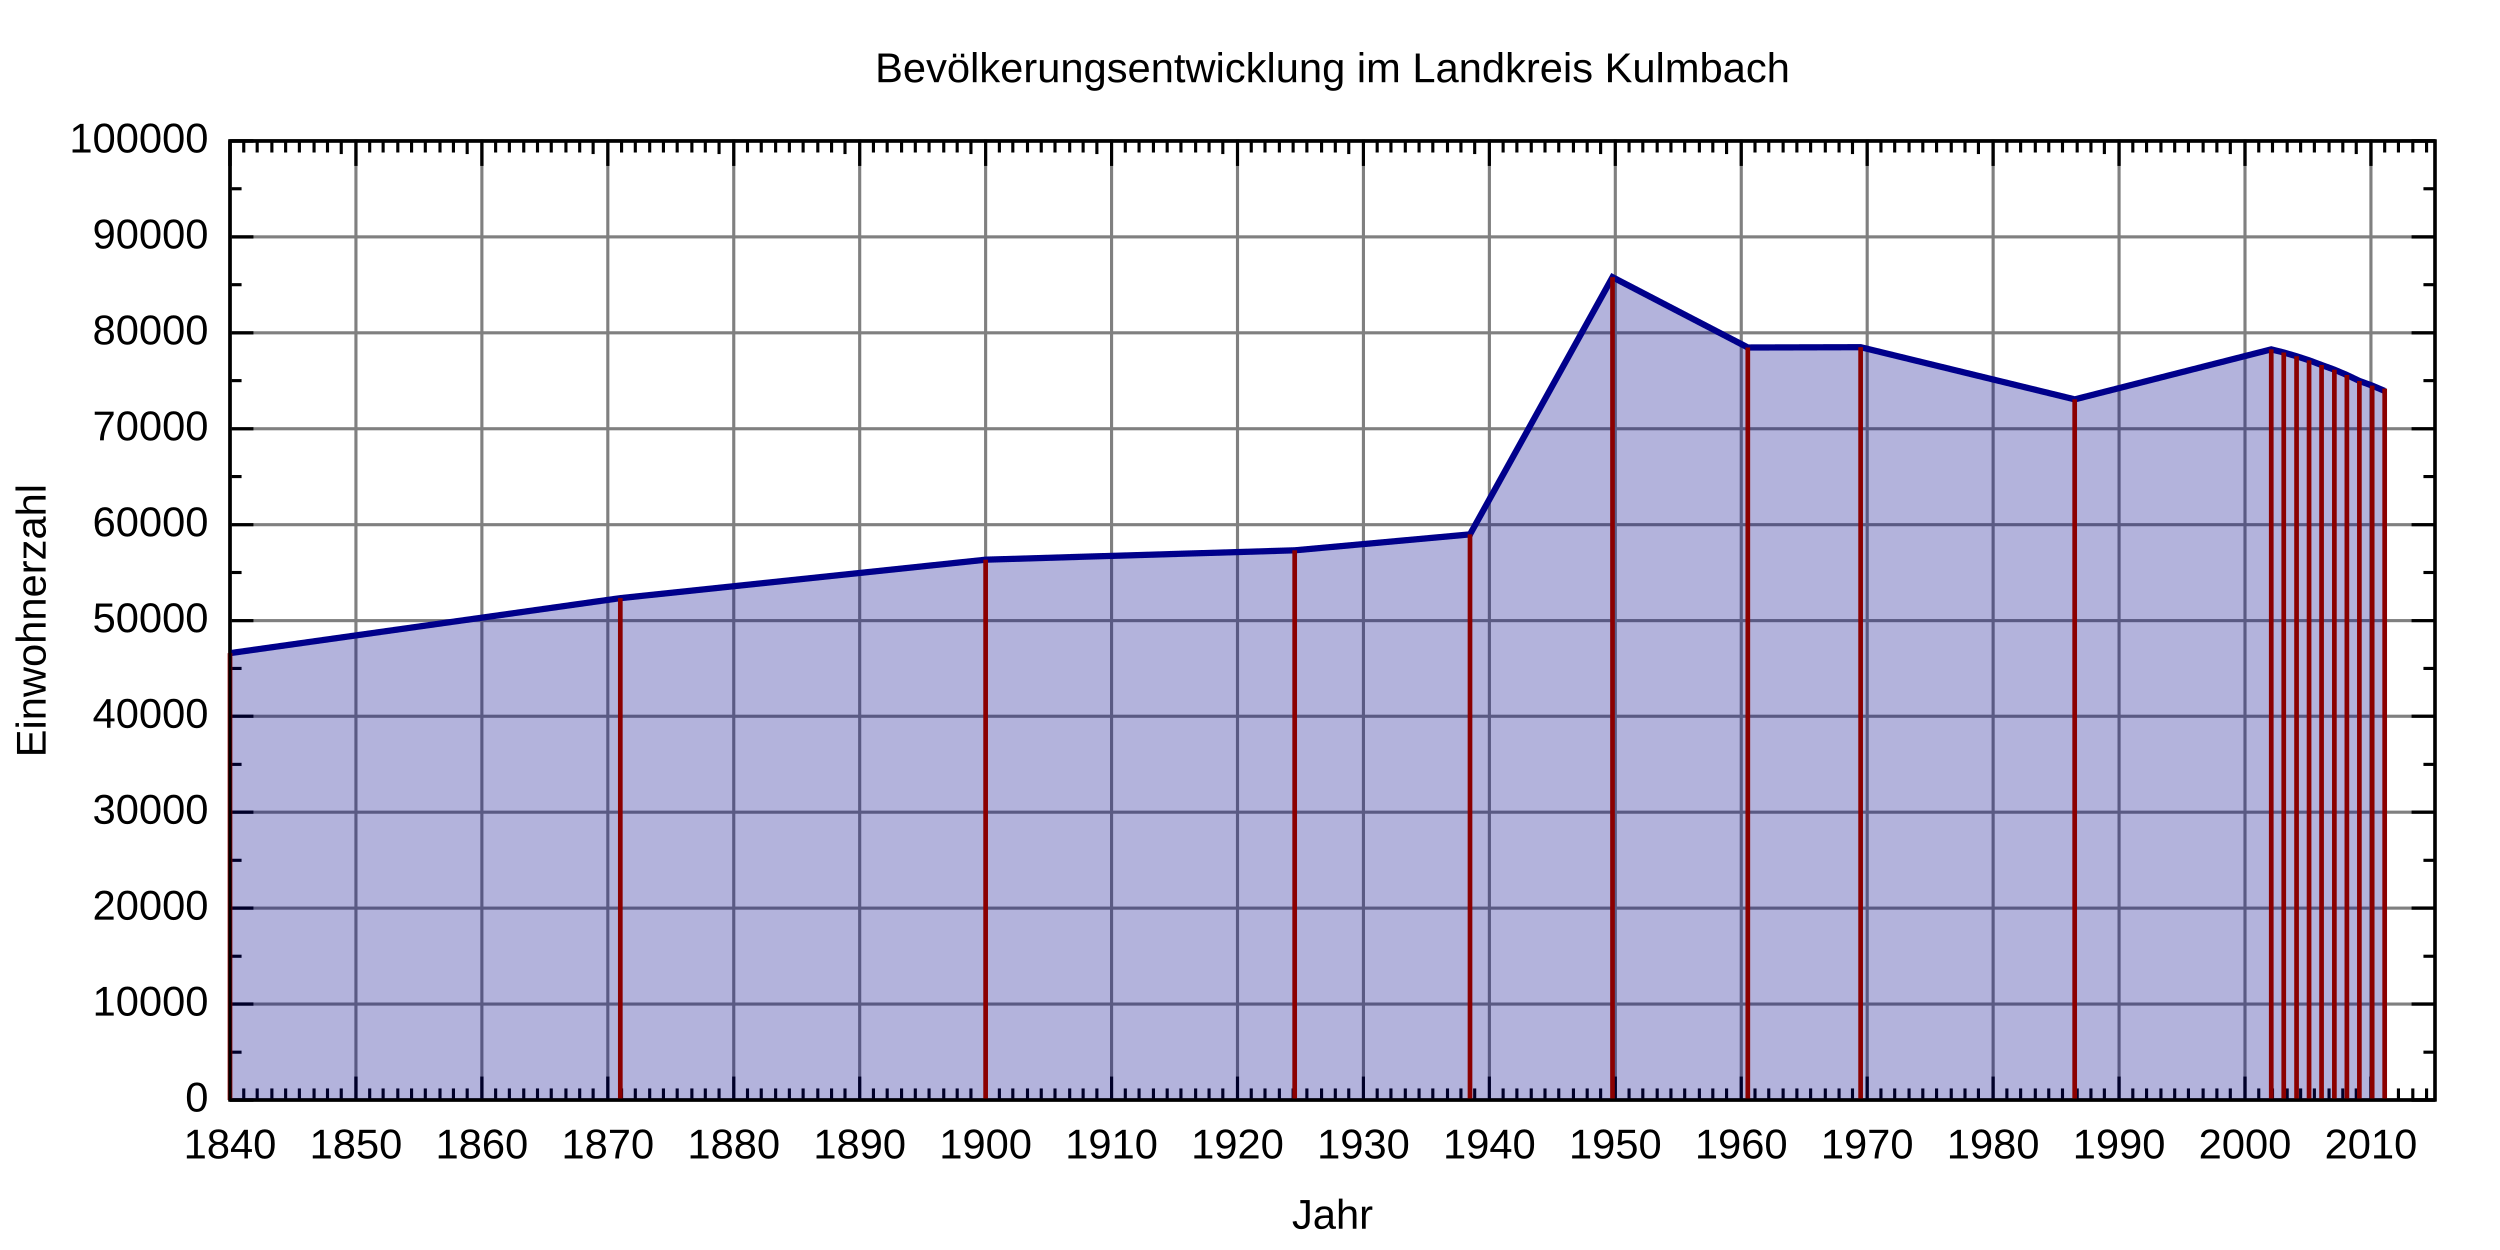
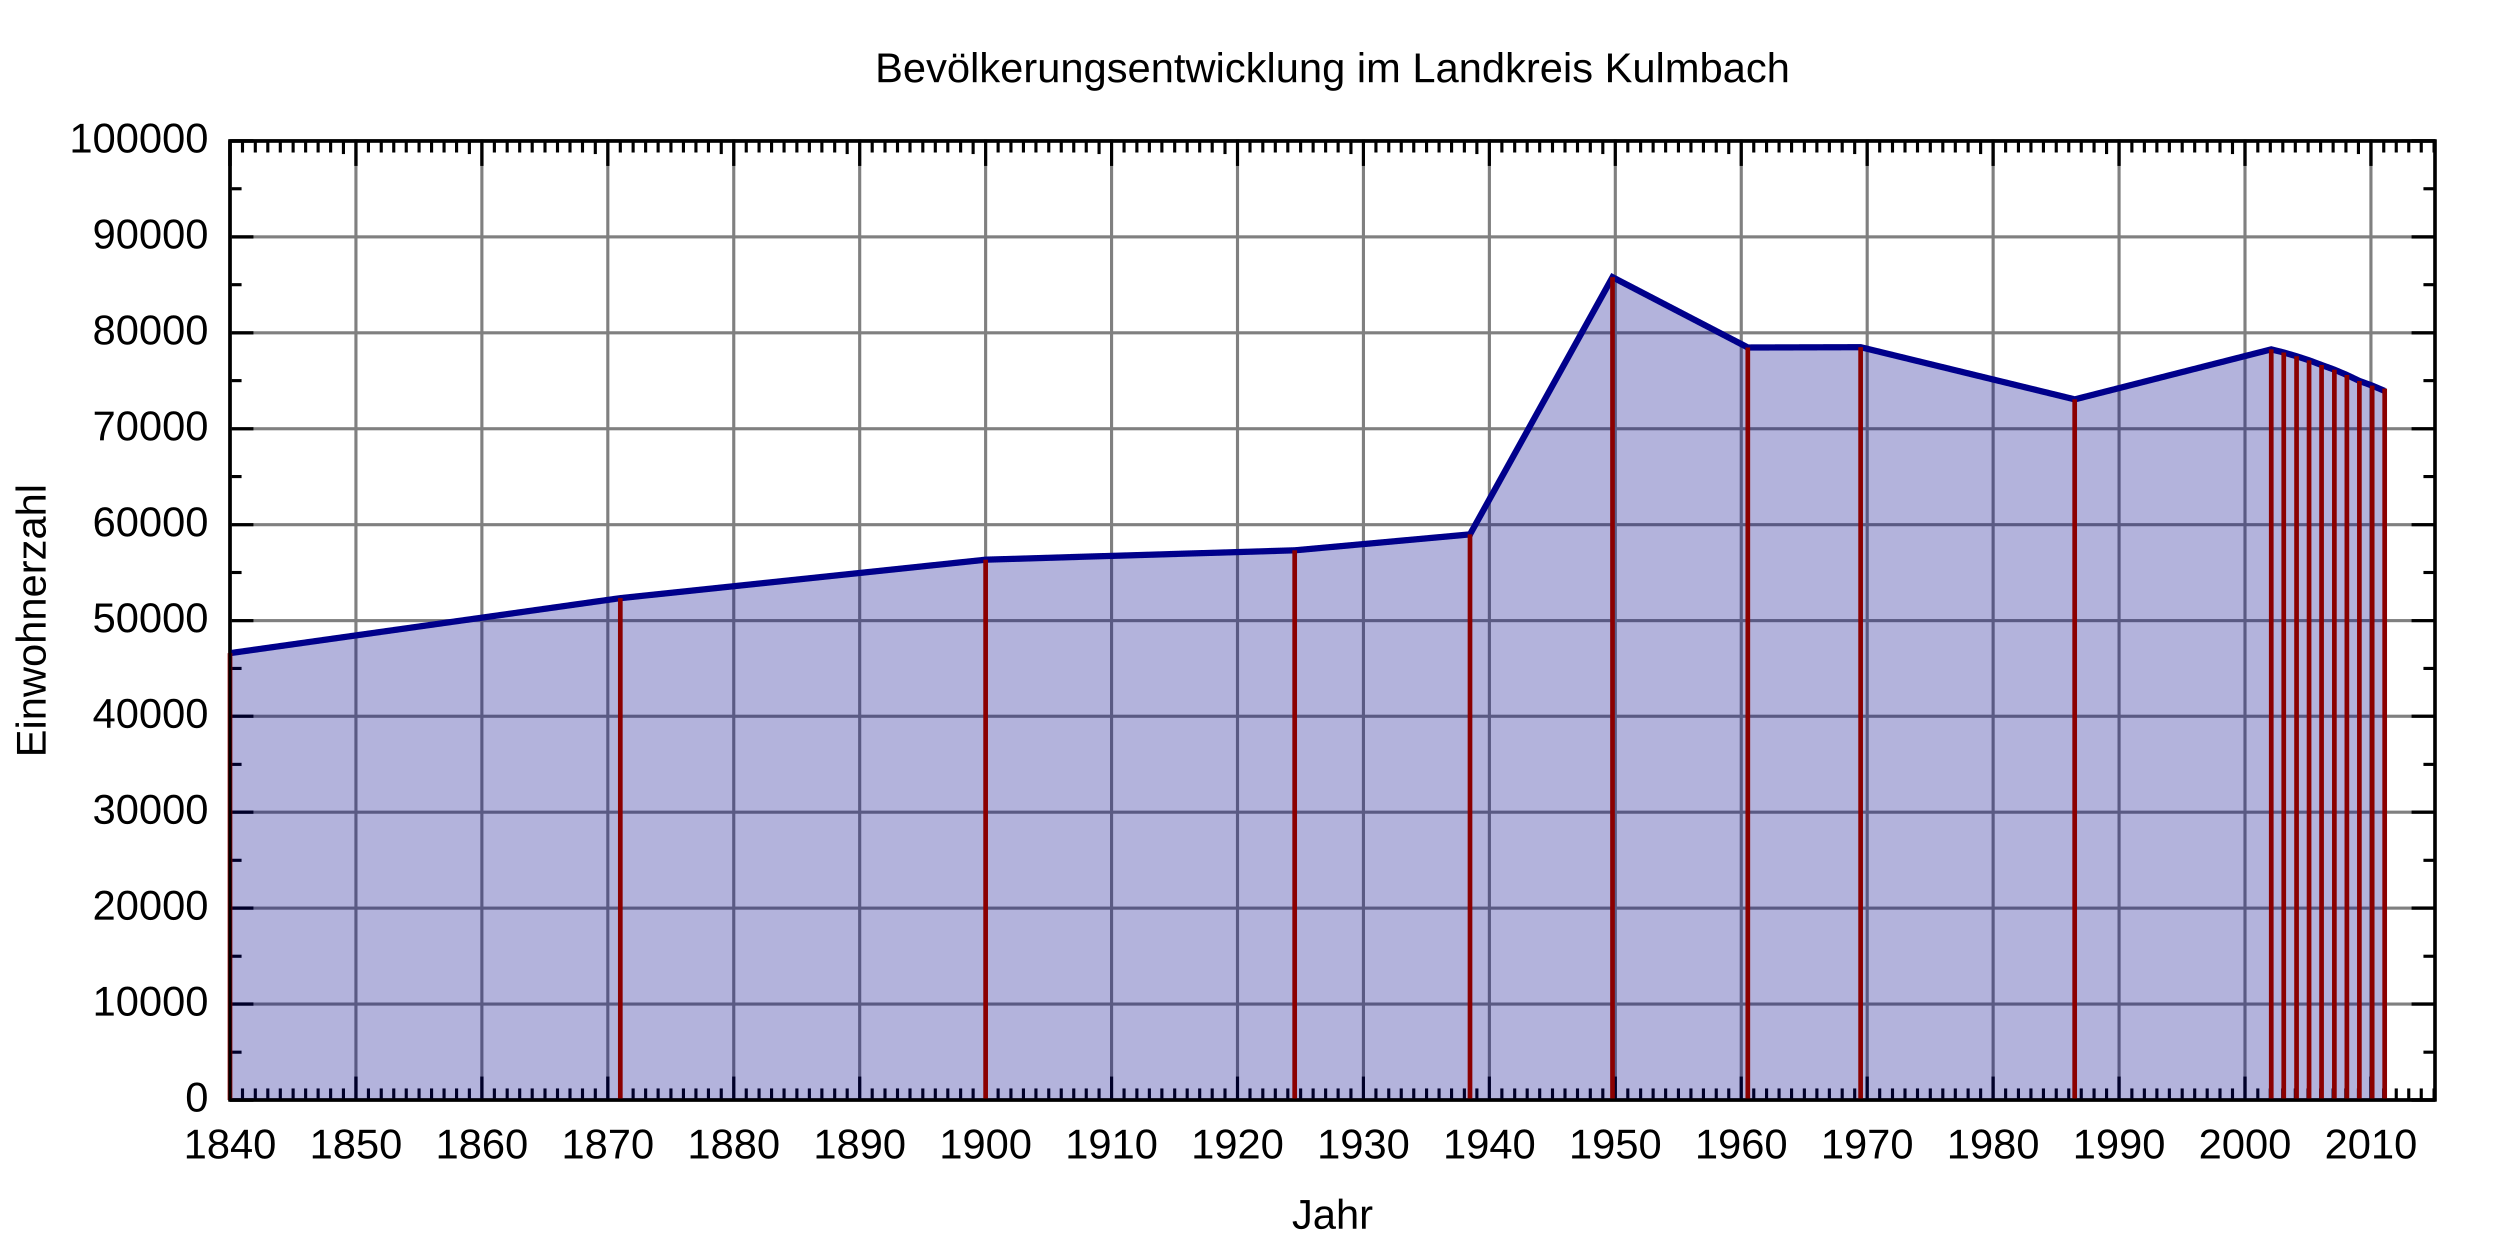
<svg xmlns="http://www.w3.org/2000/svg" xmlns:xlink="http://www.w3.org/1999/xlink" width="800" height="400" viewBox="0 0 800 400">
  <g id="gnuplot_canvas">
    <rect x="0" y="0" width="800" height="400" fill="none" />
    <defs>
      <circle id="gpDot" r="0.5" stroke-width="0.5" />
      <path id="gpPt0" stroke-width="0.267" stroke="currentColor" d="M-1,0 h2 M0,-1 v2" />
      <path id="gpPt1" stroke-width="0.267" stroke="currentColor" d="M-1,-1 L1,1 M1,-1 L-1,1" />
      <path id="gpPt2" stroke-width="0.267" stroke="currentColor" d="M-1,0 L1,0 M0,-1 L0,1 M-1,-1 L1,1 M-1,1 L1,-1" />
      <rect id="gpPt3" stroke-width="0.267" stroke="currentColor" x="-1" y="-1" width="2" height="2" />
      <rect id="gpPt4" stroke-width="0.267" stroke="currentColor" fill="currentColor" x="-1" y="-1" width="2" height="2" />
      <circle id="gpPt5" stroke-width="0.267" stroke="currentColor" cx="0" cy="0" r="1" />
      <use xlink:href="#gpPt5" id="gpPt6" fill="currentColor" stroke="none" />
      <path id="gpPt7" stroke-width="0.267" stroke="currentColor" d="M0,-1.33 L-1.33,0.67 L1.33,0.67 z" />
      <use xlink:href="#gpPt7" id="gpPt8" fill="currentColor" stroke="none" />
      <use xlink:href="#gpPt7" id="gpPt9" stroke="currentColor" transform="rotate(180)" />
      <use xlink:href="#gpPt9" id="gpPt10" fill="currentColor" stroke="none" />
      <use xlink:href="#gpPt3" id="gpPt11" stroke="currentColor" transform="rotate(45)" />
      <use xlink:href="#gpPt11" id="gpPt12" fill="currentColor" stroke="none" />
    </defs>
    <g style="fill:none; color:white; stroke:currentColor; stroke-width:1.00; stroke-linecap:butt; stroke-linejoin:miter">
</g>
    <g style="fill:none; color:black; stroke:currentColor; stroke-width:1.00; stroke-linecap:butt; stroke-linejoin:miter">
</g>
    <g style="fill:none; color:gray; stroke:currentColor; stroke-width:1.00; stroke-linecap:butt; stroke-linejoin:miter">
      <path class="gridline" d="M73.6,352.0 L779.2,352.0  h0.01" />
    </g>
    <g style="fill:none; color:black; stroke:currentColor; stroke-width:1.00; stroke-linecap:butt; stroke-linejoin:miter">
      <path d="M73.6,352.0 L81.1,352.0 M779.2,352.0 L771.7,352.0  h0.01" />
      <g transform="translate(66.7,355.7)" style="stroke:none; fill:black; font-family:Arial; font-size:10.00pt; text-anchor:end">
        <text>0</text>
      </g>
      <path d="M73.6,336.7 L77.3,336.7 M779.2,336.7 L775.5,336.7  h0.01" />
    </g>
    <g style="fill:none; color:gray; stroke:currentColor; stroke-width:1.00; stroke-linecap:butt; stroke-linejoin:miter">
      <path class="gridline" d="M73.6,321.3 L779.2,321.3  h0.01" />
    </g>
    <g style="fill:none; color:black; stroke:currentColor; stroke-width:1.00; stroke-linecap:butt; stroke-linejoin:miter">
      <path d="M73.6,321.3 L81.1,321.3 M779.2,321.3 L771.7,321.3  h0.01" />
      <g transform="translate(66.7,325.0)" style="stroke:none; fill:black; font-family:Arial; font-size:10.00pt; text-anchor:end">
        <text>10000</text>
      </g>
      <path d="M73.6,306.0 L77.3,306.0 M779.2,306.0 L775.5,306.0  h0.01" />
    </g>
    <g style="fill:none; color:gray; stroke:currentColor; stroke-width:1.00; stroke-linecap:butt; stroke-linejoin:miter">
      <path class="gridline" d="M73.6,290.6 L779.2,290.6  h0.01" />
    </g>
    <g style="fill:none; color:black; stroke:currentColor; stroke-width:1.00; stroke-linecap:butt; stroke-linejoin:miter">
      <path d="M73.6,290.6 L81.1,290.6 M779.2,290.6 L771.7,290.6  h0.01" />
      <g transform="translate(66.7,294.3)" style="stroke:none; fill:black; font-family:Arial; font-size:10.00pt; text-anchor:end">
        <text>20000</text>
      </g>
      <path d="M73.6,275.3 L77.3,275.3 M779.2,275.3 L775.5,275.3  h0.01" />
    </g>
    <g style="fill:none; color:gray; stroke:currentColor; stroke-width:1.00; stroke-linecap:butt; stroke-linejoin:miter">
      <path class="gridline" d="M73.6,259.9 L779.2,259.9  h0.01" />
    </g>
    <g style="fill:none; color:black; stroke:currentColor; stroke-width:1.00; stroke-linecap:butt; stroke-linejoin:miter">
      <path d="M73.6,259.9 L81.1,259.9 M779.2,259.9 L771.7,259.9  h0.01" />
      <g transform="translate(66.7,263.6)" style="stroke:none; fill:black; font-family:Arial; font-size:10.00pt; text-anchor:end">
        <text>30000</text>
      </g>
      <path d="M73.6,244.6 L77.3,244.6 M779.2,244.6 L775.5,244.6  h0.01" />
    </g>
    <g style="fill:none; color:gray; stroke:currentColor; stroke-width:1.00; stroke-linecap:butt; stroke-linejoin:miter">
      <path class="gridline" d="M73.6,229.2 L779.2,229.2  h0.01" />
    </g>
    <g style="fill:none; color:black; stroke:currentColor; stroke-width:1.00; stroke-linecap:butt; stroke-linejoin:miter">
      <path d="M73.6,229.2 L81.1,229.2 M779.2,229.2 L771.7,229.2  h0.01" />
      <g transform="translate(66.7,232.9)" style="stroke:none; fill:black; font-family:Arial; font-size:10.00pt; text-anchor:end">
        <text>40000</text>
      </g>
      <path d="M73.6,213.9 L77.3,213.9 M779.2,213.9 L775.5,213.9  h0.01" />
    </g>
    <g style="fill:none; color:gray; stroke:currentColor; stroke-width:1.00; stroke-linecap:butt; stroke-linejoin:miter">
      <path class="gridline" d="M73.6,198.6 L779.2,198.6  h0.01" />
    </g>
    <g style="fill:none; color:black; stroke:currentColor; stroke-width:1.00; stroke-linecap:butt; stroke-linejoin:miter">
      <path d="M73.6,198.6 L81.1,198.6 M779.2,198.6 L771.7,198.6  h0.01" />
      <g transform="translate(66.7,202.3)" style="stroke:none; fill:black; font-family:Arial; font-size:10.00pt; text-anchor:end">
        <text>50000</text>
      </g>
      <path d="M73.6,183.2 L77.3,183.2 M779.2,183.2 L775.5,183.2  h0.01" />
    </g>
    <g style="fill:none; color:gray; stroke:currentColor; stroke-width:1.00; stroke-linecap:butt; stroke-linejoin:miter">
      <path class="gridline" d="M73.6,167.9 L779.2,167.9  h0.01" />
    </g>
    <g style="fill:none; color:black; stroke:currentColor; stroke-width:1.00; stroke-linecap:butt; stroke-linejoin:miter">
      <path d="M73.6,167.9 L81.1,167.9 M779.2,167.9 L771.7,167.9  h0.01" />
      <g transform="translate(66.7,171.6)" style="stroke:none; fill:black; font-family:Arial; font-size:10.00pt; text-anchor:end">
        <text>60000</text>
      </g>
      <path d="M73.6,152.5 L77.3,152.5 M779.2,152.5 L775.5,152.5  h0.01" />
    </g>
    <g style="fill:none; color:gray; stroke:currentColor; stroke-width:1.00; stroke-linecap:butt; stroke-linejoin:miter">
      <path class="gridline" d="M73.6,137.2 L779.2,137.2  h0.01" />
    </g>
    <g style="fill:none; color:black; stroke:currentColor; stroke-width:1.00; stroke-linecap:butt; stroke-linejoin:miter">
      <path d="M73.6,137.2 L81.1,137.2 M779.2,137.2 L771.7,137.2  h0.01" />
      <g transform="translate(66.7,140.9)" style="stroke:none; fill:black; font-family:Arial; font-size:10.00pt; text-anchor:end">
        <text>70000</text>
      </g>
      <path d="M73.6,121.8 L77.3,121.8 M779.2,121.8 L775.5,121.8  h0.01" />
    </g>
    <g style="fill:none; color:gray; stroke:currentColor; stroke-width:1.00; stroke-linecap:butt; stroke-linejoin:miter">
      <path class="gridline" d="M73.6,106.5 L779.2,106.5  h0.01" />
    </g>
    <g style="fill:none; color:black; stroke:currentColor; stroke-width:1.00; stroke-linecap:butt; stroke-linejoin:miter">
      <path d="M73.6,106.5 L81.1,106.5 M779.2,106.5 L771.7,106.5  h0.01" />
      <g transform="translate(66.7,110.2)" style="stroke:none; fill:black; font-family:Arial; font-size:10.00pt; text-anchor:end">
        <text>80000</text>
      </g>
      <path d="M73.6,91.1 L77.3,91.1 M779.2,91.1 L775.5,91.1  h0.01" />
    </g>
    <g style="fill:none; color:gray; stroke:currentColor; stroke-width:1.00; stroke-linecap:butt; stroke-linejoin:miter">
      <path class="gridline" d="M73.6,75.8 L779.2,75.8  h0.01" />
    </g>
    <g style="fill:none; color:black; stroke:currentColor; stroke-width:1.00; stroke-linecap:butt; stroke-linejoin:miter">
      <path d="M73.6,75.8 L81.1,75.8 M779.2,75.8 L771.7,75.8  h0.01" />
      <g transform="translate(66.7,79.5)" style="stroke:none; fill:black; font-family:Arial; font-size:10.00pt; text-anchor:end">
        <text>90000</text>
      </g>
      <path d="M73.6,60.4 L77.3,60.4 M779.2,60.4 L775.5,60.4  h0.01" />
    </g>
    <g style="fill:none; color:gray; stroke:currentColor; stroke-width:1.00; stroke-linecap:butt; stroke-linejoin:miter">
      <path class="gridline" d="M73.6,45.1 L779.2,45.1  h0.01" />
    </g>
    <g style="fill:none; color:black; stroke:currentColor; stroke-width:1.00; stroke-linecap:butt; stroke-linejoin:miter">
      <path d="M73.6,45.1 L81.1,45.1 M779.2,45.1 L771.7,45.1  h0.01" />
      <g transform="translate(66.7,48.8)" style="stroke:none; fill:black; font-family:Arial; font-size:10.00pt; text-anchor:end">
        <text>100000</text>
      </g>
    </g>
    <g style="fill:none; color:gray; stroke:currentColor; stroke-width:1.00; stroke-linecap:butt; stroke-linejoin:miter">
      <path class="gridline" d="M73.6,352.0 L73.6,45.1  h0.01" />
    </g>
    <g style="fill:none; color:black; stroke:currentColor; stroke-width:1.00; stroke-linecap:butt; stroke-linejoin:miter">
      <path d="M73.6,352.0 L73.6,344.5 M73.6,45.1 L73.6,52.6  h0.01" />
      <g transform="translate(73.6,370.7)" style="stroke:none; fill:black; font-family:Arial; font-size:10.00pt; text-anchor:middle">
        <text>1840</text>
      </g>
-       <path d="M78.0,352.0 L78.0,348.3 M78.0,45.1 L78.0,48.8 M82.3,352.0 L82.3,348.3 M82.3,45.1 L82.3,48.8    M87.0,352.0 L87.0,348.3 M87.0,45.1 L87.0,48.8 M91.4,352.0 L91.4,348.3 M91.4,45.1 L91.4,48.8    M95.8,352.0 L95.8,348.3 M95.8,45.1 L95.8,48.8 M100.5,352.0 L100.5,348.3 M100.5,45.1 L100.5,48.8    M104.8,352.0 L104.8,348.3 M104.8,45.1 L104.8,48.8 M109.2,352.0 L109.2,348.3 M109.2,45.1 L109.2,48.8     h0.01" />
+       <path d="M77.6,352.0 L77.6,348.3 M77.6,45.1 L77.6,48.8 M81.7,352.0 L81.7,348.3 M81.7,45.1 L81.7,48.8    M85.7,352.0 L85.7,348.3 M85.7,45.1 L85.7,48.8 M89.7,352.0 L89.7,348.3 M89.7,45.1 L89.7,48.8    M93.8,352.0 L93.8,348.3 M93.8,45.1 L93.8,48.8 M97.8,352.0 L97.8,348.3 M97.8,45.1 L97.8,48.8    M101.8,352.0 L101.8,348.3 M101.8,45.1 L101.8,48.8 M105.8,352.0 L105.8,348.3 M105.8,45.1 L105.8,48.8    M109.9,352.0 L109.9,348.3 M109.9,45.1 L109.9,48.8  h0.01" />
    </g>
    <g style="fill:none; color:gray; stroke:currentColor; stroke-width:1.00; stroke-linecap:butt; stroke-linejoin:miter">
      <path class="gridline" d="M113.9,352.0 L113.9,45.1  h0.01" />
    </g>
    <g style="fill:none; color:black; stroke:currentColor; stroke-width:1.00; stroke-linecap:butt; stroke-linejoin:miter">
      <path d="M113.9,352.0 L113.9,344.5 M113.9,45.1 L113.9,52.6  h0.01" />
      <g transform="translate(113.9,370.7)" style="stroke:none; fill:black; font-family:Arial; font-size:10.00pt; text-anchor:middle">
        <text>1850</text>
      </g>
-       <path d="M118.3,352.0 L118.3,348.3 M118.3,45.1 L118.3,48.8 M122.6,352.0 L122.6,348.3 M122.6,45.1 L122.6,48.8    M127.3,352.0 L127.3,348.3 M127.3,45.1 L127.3,48.8 M131.7,352.0 L131.7,348.3 M131.7,45.1 L131.7,48.8    M136.1,352.0 L136.1,348.3 M136.1,45.1 L136.1,48.8 M140.8,352.0 L140.8,348.3 M140.8,45.1 L140.8,48.8    M145.1,352.0 L145.1,348.3 M145.1,45.1 L145.1,48.8 M149.5,352.0 L149.5,348.3 M149.5,45.1 L149.5,48.8     h0.01" />
+       <path d="M117.9,352.0 L117.9,348.3 M117.9,45.1 L117.9,48.8 M122.0,352.0 L122.0,348.3 M122.0,45.1 L122.0,48.8    M126.0,352.0 L126.0,348.3 M126.0,45.1 L126.0,48.8 M130.0,352.0 L130.0,348.3 M130.0,45.1 L130.0,48.8    M134.1,352.0 L134.1,348.3 M134.1,45.1 L134.1,48.8 M138.1,352.0 L138.1,348.3 M138.1,45.1 L138.1,48.8    M142.1,352.0 L142.1,348.3 M142.1,45.1 L142.1,48.8 M146.1,352.0 L146.1,348.3 M146.1,45.1 L146.1,48.8    M150.2,352.0 L150.2,348.3 M150.2,45.1 L150.2,48.8  h0.01" />
    </g>
    <g style="fill:none; color:gray; stroke:currentColor; stroke-width:1.00; stroke-linecap:butt; stroke-linejoin:miter">
      <path class="gridline" d="M154.2,352.0 L154.2,45.1  h0.01" />
    </g>
    <g style="fill:none; color:black; stroke:currentColor; stroke-width:1.00; stroke-linecap:butt; stroke-linejoin:miter">
      <path d="M154.2,352.0 L154.2,344.5 M154.2,45.1 L154.2,52.6  h0.01" />
      <g transform="translate(154.2,370.7)" style="stroke:none; fill:black; font-family:Arial; font-size:10.00pt; text-anchor:middle">
        <text>1860</text>
      </g>
-       <path d="M158.6,352.0 L158.6,348.3 M158.6,45.1 L158.6,48.8 M163.0,352.0 L163.0,348.3 M163.0,45.1 L163.0,48.8    M167.6,352.0 L167.6,348.3 M167.6,45.1 L167.6,48.8 M172.0,352.0 L172.0,348.3 M172.0,45.1 L172.0,48.8    M176.4,352.0 L176.4,348.3 M176.4,45.1 L176.4,48.8 M181.1,352.0 L181.1,348.3 M181.1,45.1 L181.1,48.8    M185.5,352.0 L185.5,348.3 M185.5,45.1 L185.5,48.8 M189.8,352.0 L189.8,348.3 M189.8,45.1 L189.8,48.8     h0.01" />
+       <path d="M158.2,352.0 L158.2,348.3 M158.2,45.1 L158.2,48.8 M162.3,352.0 L162.3,348.3 M162.3,45.1 L162.3,48.8    M166.3,352.0 L166.3,348.3 M166.3,45.1 L166.3,48.8 M170.3,352.0 L170.3,348.3 M170.3,45.1 L170.3,48.8    M174.4,352.0 L174.4,348.3 M174.4,45.1 L174.4,48.8 M178.4,352.0 L178.4,348.3 M178.4,45.1 L178.4,48.8    M182.4,352.0 L182.4,348.3 M182.4,45.1 L182.4,48.8 M186.4,352.0 L186.4,348.3 M186.4,45.1 L186.4,48.8    M190.5,352.0 L190.5,348.3 M190.5,45.1 L190.5,48.8  h0.01" />
    </g>
    <g style="fill:none; color:gray; stroke:currentColor; stroke-width:1.00; stroke-linecap:butt; stroke-linejoin:miter">
      <path class="gridline" d="M194.5,352.0 L194.5,45.1  h0.01" />
    </g>
    <g style="fill:none; color:black; stroke:currentColor; stroke-width:1.00; stroke-linecap:butt; stroke-linejoin:miter">
      <path d="M194.5,352.0 L194.5,344.5 M194.5,45.1 L194.5,52.6  h0.01" />
      <g transform="translate(194.5,370.7)" style="stroke:none; fill:black; font-family:Arial; font-size:10.00pt; text-anchor:middle">
        <text>1870</text>
      </g>
-       <path d="M198.9,352.0 L198.9,348.3 M198.9,45.1 L198.9,48.8 M203.3,352.0 L203.3,348.3 M203.3,45.1 L203.3,48.8    M207.9,352.0 L207.9,348.3 M207.9,45.1 L207.9,48.8 M212.3,352.0 L212.3,348.3 M212.3,45.1 L212.3,48.8    M216.7,352.0 L216.7,348.3 M216.7,45.1 L216.7,48.8 M221.4,352.0 L221.4,348.3 M221.4,45.1 L221.4,48.8    M225.7,352.0 L225.7,348.3 M225.7,45.1 L225.7,48.8 M230.1,352.0 L230.1,348.3 M230.1,45.1 L230.1,48.8     h0.01" />
+       <path d="M198.5,352.0 L198.5,348.3 M198.5,45.1 L198.5,48.8 M202.6,352.0 L202.6,348.3 M202.6,45.1 L202.6,48.8    M206.6,352.0 L206.6,348.3 M206.6,45.1 L206.6,48.8 M210.6,352.0 L210.6,348.3 M210.6,45.1 L210.6,48.8    M214.7,352.0 L214.7,348.3 M214.7,45.1 L214.7,48.8 M218.7,352.0 L218.7,348.3 M218.7,45.1 L218.7,48.8    M222.7,352.0 L222.7,348.3 M222.7,45.1 L222.7,48.8 M226.7,352.0 L226.7,348.3 M226.7,45.1 L226.7,48.8    M230.8,352.0 L230.8,348.3 M230.8,45.1 L230.8,48.8  h0.01" />
    </g>
    <g style="fill:none; color:gray; stroke:currentColor; stroke-width:1.00; stroke-linecap:butt; stroke-linejoin:miter">
      <path class="gridline" d="M234.8,352.0 L234.8,45.1  h0.01" />
    </g>
    <g style="fill:none; color:black; stroke:currentColor; stroke-width:1.00; stroke-linecap:butt; stroke-linejoin:miter">
      <path d="M234.8,352.0 L234.8,344.5 M234.8,45.1 L234.8,52.6  h0.01" />
      <g transform="translate(234.8,370.7)" style="stroke:none; fill:black; font-family:Arial; font-size:10.00pt; text-anchor:middle">
        <text>1880</text>
      </g>
-       <path d="M239.2,352.0 L239.2,348.3 M239.2,45.1 L239.2,48.8 M243.6,352.0 L243.6,348.3 M243.6,45.1 L243.6,48.8    M248.2,352.0 L248.2,348.3 M248.2,45.1 L248.2,48.8 M252.6,352.0 L252.6,348.3 M252.6,45.1 L252.6,48.8    M257.0,352.0 L257.0,348.3 M257.0,45.1 L257.0,48.8 M261.7,352.0 L261.7,348.3 M261.7,45.1 L261.7,48.8    M266.1,352.0 L266.1,348.3 M266.1,45.1 L266.1,48.8 M270.4,352.0 L270.4,348.3 M270.4,45.1 L270.4,48.8     h0.01" />
+       <path d="M238.8,352.0 L238.8,348.3 M238.8,45.1 L238.8,48.8 M242.9,352.0 L242.9,348.3 M242.9,45.1 L242.9,48.8    M246.9,352.0 L246.9,348.3 M246.9,45.1 L246.9,48.8 M250.9,352.0 L250.9,348.3 M250.9,45.1 L250.9,48.8    M255.0,352.0 L255.0,348.3 M255.0,45.1 L255.0,48.8 M259.0,352.0 L259.0,348.3 M259.0,45.1 L259.0,48.8    M263.0,352.0 L263.0,348.3 M263.0,45.1 L263.0,48.8 M267.1,352.0 L267.1,348.3 M267.1,45.1 L267.1,48.8    M271.1,352.0 L271.1,348.3 M271.1,45.1 L271.1,48.8  h0.01" />
    </g>
    <g style="fill:none; color:gray; stroke:currentColor; stroke-width:1.00; stroke-linecap:butt; stroke-linejoin:miter">
      <path class="gridline" d="M275.1,352.0 L275.1,45.1  h0.01" />
    </g>
    <g style="fill:none; color:black; stroke:currentColor; stroke-width:1.00; stroke-linecap:butt; stroke-linejoin:miter">
      <path d="M275.1,352.0 L275.1,344.5 M275.1,45.1 L275.1,52.6  h0.01" />
      <g transform="translate(275.1,370.7)" style="stroke:none; fill:black; font-family:Arial; font-size:10.00pt; text-anchor:middle">
        <text>1890</text>
      </g>
-       <path d="M279.5,352.0 L279.5,348.3 M279.5,45.1 L279.5,48.8 M283.9,352.0 L283.9,348.3 M283.9,45.1 L283.9,48.8    M288.5,352.0 L288.5,348.3 M288.5,45.1 L288.5,48.8 M292.9,352.0 L292.9,348.3 M292.9,45.1 L292.9,48.8    M297.3,352.0 L297.3,348.3 M297.3,45.1 L297.3,48.8 M302.0,352.0 L302.0,348.3 M302.0,45.1 L302.0,48.8    M306.3,352.0 L306.3,348.3 M306.3,45.1 L306.3,48.8 M310.7,352.0 L310.7,348.3 M310.7,45.1 L310.7,48.8     h0.01" />
+       <path d="M279.1,352.0 L279.1,348.3 M279.1,45.1 L279.1,48.8 M283.2,352.0 L283.2,348.3 M283.2,45.1 L283.2,48.8    M287.2,352.0 L287.2,348.3 M287.2,45.1 L287.2,48.8 M291.2,352.0 L291.2,348.3 M291.2,45.1 L291.2,48.8    M295.3,352.0 L295.3,348.3 M295.3,45.1 L295.3,48.8 M299.3,352.0 L299.3,348.3 M299.3,45.1 L299.3,48.8    M303.3,352.0 L303.3,348.3 M303.3,45.1 L303.3,48.8 M307.4,352.0 L307.4,348.3 M307.4,45.1 L307.4,48.8    M311.4,352.0 L311.4,348.3 M311.4,45.1 L311.4,48.8  h0.01" />
    </g>
    <g style="fill:none; color:gray; stroke:currentColor; stroke-width:1.00; stroke-linecap:butt; stroke-linejoin:miter">
      <path class="gridline" d="M315.4,352.0 L315.4,45.1  h0.01" />
    </g>
    <g style="fill:none; color:black; stroke:currentColor; stroke-width:1.00; stroke-linecap:butt; stroke-linejoin:miter">
      <path d="M315.4,352.0 L315.4,344.5 M315.4,45.1 L315.4,52.6  h0.01" />
      <g transform="translate(315.4,370.7)" style="stroke:none; fill:black; font-family:Arial; font-size:10.00pt; text-anchor:middle">
        <text>1900</text>
      </g>
-       <path d="M319.8,352.0 L319.8,348.3 M319.8,45.1 L319.8,48.8 M324.1,352.0 L324.1,348.3 M324.1,45.1 L324.1,48.8    M328.8,352.0 L328.8,348.3 M328.8,45.1 L328.8,48.8 M333.2,352.0 L333.2,348.3 M333.2,45.1 L333.2,48.8    M337.6,352.0 L337.6,348.3 M337.6,45.1 L337.6,48.8 M342.3,352.0 L342.3,348.3 M342.3,45.1 L342.3,48.8    M346.6,352.0 L346.6,348.3 M346.6,45.1 L346.6,48.8 M351.0,352.0 L351.0,348.3 M351.0,45.1 L351.0,48.8     h0.01" />
+       <path d="M319.4,352.0 L319.4,348.3 M319.4,45.1 L319.4,48.8 M323.5,352.0 L323.5,348.3 M323.5,45.1 L323.5,48.8    M327.5,352.0 L327.5,348.3 M327.5,45.1 L327.5,48.8 M331.5,352.0 L331.5,348.3 M331.5,45.1 L331.5,48.8    M335.6,352.0 L335.6,348.3 M335.6,45.1 L335.6,48.8 M339.6,352.0 L339.6,348.3 M339.6,45.1 L339.6,48.8    M343.6,352.0 L343.6,348.3 M343.6,45.1 L343.6,48.8 M347.6,352.0 L347.6,348.3 M347.6,45.1 L347.6,48.8    M351.7,352.0 L351.7,348.3 M351.7,45.1 L351.7,48.8  h0.01" />
    </g>
    <g style="fill:none; color:gray; stroke:currentColor; stroke-width:1.00; stroke-linecap:butt; stroke-linejoin:miter">
      <path class="gridline" d="M355.7,352.0 L355.7,45.1  h0.01" />
    </g>
    <g style="fill:none; color:black; stroke:currentColor; stroke-width:1.00; stroke-linecap:butt; stroke-linejoin:miter">
      <path d="M355.7,352.0 L355.7,344.5 M355.7,45.1 L355.7,52.6  h0.01" />
      <g transform="translate(355.7,370.7)" style="stroke:none; fill:black; font-family:Arial; font-size:10.00pt; text-anchor:middle">
        <text>1910</text>
      </g>
-       <path d="M360.1,352.0 L360.1,348.3 M360.1,45.1 L360.1,48.8 M364.5,352.0 L364.5,348.3 M364.5,45.1 L364.5,48.8    M369.1,352.0 L369.1,348.3 M369.1,45.1 L369.1,48.8 M373.5,352.0 L373.5,348.3 M373.5,45.1 L373.5,48.8    M377.9,352.0 L377.9,348.3 M377.9,45.1 L377.9,48.8 M382.6,352.0 L382.6,348.3 M382.6,45.1 L382.6,48.8    M386.9,352.0 L386.9,348.3 M386.9,45.1 L386.9,48.8 M391.3,352.0 L391.3,348.3 M391.3,45.1 L391.3,48.8     h0.01" />
+       <path d="M359.7,352.0 L359.7,348.3 M359.7,45.1 L359.7,48.8 M363.8,352.0 L363.8,348.3 M363.8,45.1 L363.8,48.8    M367.8,352.0 L367.8,348.3 M367.8,45.1 L367.8,48.8 M371.8,352.0 L371.8,348.3 M371.8,45.1 L371.8,48.8    M375.9,352.0 L375.9,348.3 M375.9,45.1 L375.9,48.8 M379.9,352.0 L379.9,348.3 M379.9,45.1 L379.9,48.8    M383.9,352.0 L383.9,348.3 M383.9,45.1 L383.9,48.8 M387.9,352.0 L387.9,348.3 M387.9,45.1 L387.9,48.8    M392.0,352.0 L392.0,348.3 M392.0,45.1 L392.0,48.8  h0.01" />
    </g>
    <g style="fill:none; color:gray; stroke:currentColor; stroke-width:1.00; stroke-linecap:butt; stroke-linejoin:miter">
      <path class="gridline" d="M396.0,352.0 L396.0,45.1  h0.01" />
    </g>
    <g style="fill:none; color:black; stroke:currentColor; stroke-width:1.00; stroke-linecap:butt; stroke-linejoin:miter">
      <path d="M396.0,352.0 L396.0,344.5 M396.0,45.1 L396.0,52.6  h0.01" />
      <g transform="translate(396.0,370.7)" style="stroke:none; fill:black; font-family:Arial; font-size:10.00pt; text-anchor:middle">
        <text>1920</text>
      </g>
-       <path d="M400.4,352.0 L400.4,348.3 M400.4,45.1 L400.4,48.8 M404.8,352.0 L404.8,348.3 M404.8,45.1 L404.8,48.8    M409.4,352.0 L409.4,348.3 M409.4,45.1 L409.4,48.8 M413.8,352.0 L413.8,348.3 M413.8,45.1 L413.8,48.8    M418.2,352.0 L418.2,348.3 M418.2,45.1 L418.2,48.8 M422.9,352.0 L422.9,348.3 M422.9,45.1 L422.9,48.8    M427.3,352.0 L427.3,348.3 M427.3,45.1 L427.3,48.8 M431.6,352.0 L431.6,348.3 M431.6,45.1 L431.6,48.8     h0.01" />
+       <path d="M400.0,352.0 L400.0,348.3 M400.0,45.1 L400.0,48.8 M404.1,352.0 L404.1,348.3 M404.1,45.1 L404.1,48.8    M408.1,352.0 L408.1,348.3 M408.1,45.1 L408.1,48.8 M412.1,352.0 L412.1,348.3 M412.1,45.1 L412.1,48.8    M416.2,352.0 L416.2,348.3 M416.2,45.1 L416.2,48.8 M420.2,352.0 L420.2,348.3 M420.2,45.1 L420.2,48.8    M424.2,352.0 L424.2,348.3 M424.2,45.1 L424.2,48.8 M428.2,352.0 L428.2,348.3 M428.2,45.1 L428.2,48.8    M432.3,352.0 L432.3,348.3 M432.3,45.1 L432.3,48.8  h0.01" />
    </g>
    <g style="fill:none; color:gray; stroke:currentColor; stroke-width:1.00; stroke-linecap:butt; stroke-linejoin:miter">
      <path class="gridline" d="M436.3,352.0 L436.3,45.1  h0.01" />
    </g>
    <g style="fill:none; color:black; stroke:currentColor; stroke-width:1.00; stroke-linecap:butt; stroke-linejoin:miter">
      <path d="M436.3,352.0 L436.3,344.5 M436.3,45.1 L436.3,52.6  h0.01" />
      <g transform="translate(436.3,370.7)" style="stroke:none; fill:black; font-family:Arial; font-size:10.00pt; text-anchor:middle">
        <text>1930</text>
      </g>
-       <path d="M440.7,352.0 L440.7,348.3 M440.7,45.1 L440.7,48.8 M445.1,352.0 L445.1,348.3 M445.1,45.1 L445.1,48.8    M449.7,352.0 L449.7,348.3 M449.7,45.1 L449.7,48.8 M454.1,352.0 L454.1,348.3 M454.1,45.1 L454.1,48.8    M458.5,352.0 L458.5,348.3 M458.5,45.1 L458.5,48.8 M463.2,352.0 L463.2,348.3 M463.2,45.1 L463.2,48.8    M467.5,352.0 L467.5,348.3 M467.5,45.1 L467.5,48.8 M471.9,352.0 L471.9,348.3 M471.9,45.1 L471.9,48.8     h0.01" />
+       <path d="M440.3,352.0 L440.3,348.3 M440.3,45.1 L440.3,48.8 M444.4,352.0 L444.4,348.3 M444.4,45.1 L444.4,48.8    M448.4,352.0 L448.4,348.3 M448.4,45.1 L448.4,48.8 M452.4,352.0 L452.4,348.3 M452.4,45.1 L452.4,48.8    M456.5,352.0 L456.5,348.3 M456.5,45.1 L456.5,48.8 M460.5,352.0 L460.5,348.3 M460.5,45.1 L460.5,48.8    M464.5,352.0 L464.5,348.3 M464.5,45.1 L464.5,48.8 M468.6,352.0 L468.6,348.3 M468.6,45.1 L468.6,48.8    M472.6,352.0 L472.6,348.3 M472.6,45.1 L472.6,48.8  h0.01" />
    </g>
    <g style="fill:none; color:gray; stroke:currentColor; stroke-width:1.00; stroke-linecap:butt; stroke-linejoin:miter">
      <path class="gridline" d="M476.6,352.0 L476.6,45.1  h0.01" />
    </g>
    <g style="fill:none; color:black; stroke:currentColor; stroke-width:1.00; stroke-linecap:butt; stroke-linejoin:miter">
      <path d="M476.6,352.0 L476.6,344.5 M476.6,45.1 L476.6,52.6  h0.01" />
      <g transform="translate(476.6,370.7)" style="stroke:none; fill:black; font-family:Arial; font-size:10.00pt; text-anchor:middle">
        <text>1940</text>
      </g>
-       <path d="M481.0,352.0 L481.0,348.3 M481.0,45.1 L481.0,48.8 M485.4,352.0 L485.4,348.3 M485.4,45.1 L485.4,48.8    M490.0,352.0 L490.0,348.3 M490.0,45.1 L490.0,48.8 M494.4,352.0 L494.4,348.3 M494.4,45.1 L494.4,48.8    M498.8,352.0 L498.8,348.3 M498.8,45.1 L498.8,48.8 M503.5,352.0 L503.5,348.3 M503.5,45.1 L503.5,48.8    M507.9,352.0 L507.9,348.3 M507.9,45.1 L507.9,48.8 M512.2,352.0 L512.2,348.3 M512.2,45.1 L512.2,48.8     h0.01" />
+       <path d="M480.6,352.0 L480.6,348.3 M480.6,45.1 L480.6,48.8 M484.7,352.0 L484.7,348.3 M484.7,45.1 L484.7,48.8    M488.7,352.0 L488.7,348.3 M488.7,45.1 L488.7,48.8 M492.7,352.0 L492.7,348.3 M492.7,45.1 L492.7,48.8    M496.8,352.0 L496.8,348.3 M496.8,45.1 L496.8,48.8 M500.8,352.0 L500.8,348.3 M500.8,45.1 L500.8,48.8    M504.8,352.0 L504.8,348.3 M504.8,45.1 L504.8,48.8 M508.9,352.0 L508.9,348.3 M508.9,45.1 L508.9,48.8    M512.9,352.0 L512.9,348.3 M512.9,45.1 L512.9,48.8  h0.01" />
    </g>
    <g style="fill:none; color:gray; stroke:currentColor; stroke-width:1.00; stroke-linecap:butt; stroke-linejoin:miter">
      <path class="gridline" d="M516.9,352.0 L516.9,45.1  h0.01" />
    </g>
    <g style="fill:none; color:black; stroke:currentColor; stroke-width:1.00; stroke-linecap:butt; stroke-linejoin:miter">
      <path d="M516.9,352.0 L516.9,344.5 M516.9,45.1 L516.9,52.6  h0.01" />
      <g transform="translate(516.9,370.7)" style="stroke:none; fill:black; font-family:Arial; font-size:10.00pt; text-anchor:middle">
        <text>1950</text>
      </g>
-       <path d="M521.3,352.0 L521.3,348.3 M521.3,45.1 L521.3,48.8 M525.7,352.0 L525.7,348.3 M525.7,45.1 L525.7,48.8    M530.3,352.0 L530.3,348.3 M530.3,45.1 L530.3,48.8 M534.7,352.0 L534.7,348.3 M534.7,45.1 L534.7,48.8    M539.1,352.0 L539.1,348.3 M539.1,45.1 L539.1,48.8 M543.8,352.0 L543.8,348.3 M543.8,45.1 L543.8,48.8    M548.1,352.0 L548.1,348.3 M548.1,45.1 L548.1,48.8 M552.5,352.0 L552.5,348.3 M552.5,45.1 L552.5,48.8     h0.01" />
+       <path d="M520.9,352.0 L520.9,348.3 M520.9,45.1 L520.9,48.8 M525.0,352.0 L525.0,348.3 M525.0,45.1 L525.0,48.8    M529.0,352.0 L529.0,348.3 M529.0,45.1 L529.0,48.8 M533.0,352.0 L533.0,348.3 M533.0,45.1 L533.0,48.8    M537.1,352.0 L537.1,348.3 M537.1,45.1 L537.1,48.8 M541.1,352.0 L541.1,348.3 M541.1,45.1 L541.1,48.8    M545.1,352.0 L545.1,348.3 M545.1,45.1 L545.1,48.8 M549.2,352.0 L549.2,348.3 M549.2,45.1 L549.2,48.8    M553.2,352.0 L553.2,348.3 M553.2,45.1 L553.2,48.8  h0.01" />
    </g>
    <g style="fill:none; color:gray; stroke:currentColor; stroke-width:1.00; stroke-linecap:butt; stroke-linejoin:miter">
      <path class="gridline" d="M557.2,352.0 L557.2,45.1  h0.01" />
    </g>
    <g style="fill:none; color:black; stroke:currentColor; stroke-width:1.00; stroke-linecap:butt; stroke-linejoin:miter">
      <path d="M557.2,352.0 L557.2,344.5 M557.2,45.1 L557.2,52.6  h0.01" />
      <g transform="translate(557.2,370.7)" style="stroke:none; fill:black; font-family:Arial; font-size:10.00pt; text-anchor:middle">
        <text>1960</text>
      </g>
-       <path d="M561.6,352.0 L561.6,348.3 M561.6,45.1 L561.6,48.8 M566.0,352.0 L566.0,348.3 M566.0,45.1 L566.0,48.8    M570.6,352.0 L570.6,348.3 M570.6,45.1 L570.6,48.8 M575.0,352.0 L575.0,348.3 M575.0,45.1 L575.0,48.8    M579.4,352.0 L579.4,348.3 M579.4,45.1 L579.4,48.8 M584.1,352.0 L584.1,348.3 M584.1,45.1 L584.1,48.8    M588.5,352.0 L588.5,348.3 M588.5,45.1 L588.5,48.8 M592.8,352.0 L592.8,348.3 M592.8,45.1 L592.8,48.8     h0.01" />
+       <path d="M561.2,352.0 L561.2,348.3 M561.2,45.1 L561.2,48.8 M565.3,352.0 L565.3,348.3 M565.3,45.1 L565.3,48.8    M569.3,352.0 L569.3,348.3 M569.3,45.1 L569.3,48.8 M573.3,352.0 L573.3,348.3 M573.3,45.1 L573.3,48.8    M577.4,352.0 L577.4,348.3 M577.4,45.1 L577.4,48.8 M581.4,352.0 L581.4,348.3 M581.4,45.1 L581.4,48.8    M585.4,352.0 L585.4,348.3 M585.4,45.1 L585.4,48.8 M589.5,352.0 L589.5,348.3 M589.5,45.1 L589.5,48.8    M593.5,352.0 L593.5,348.3 M593.5,45.1 L593.5,48.8  h0.01" />
    </g>
    <g style="fill:none; color:gray; stroke:currentColor; stroke-width:1.00; stroke-linecap:butt; stroke-linejoin:miter">
      <path class="gridline" d="M597.5,352.0 L597.5,45.1  h0.01" />
    </g>
    <g style="fill:none; color:black; stroke:currentColor; stroke-width:1.00; stroke-linecap:butt; stroke-linejoin:miter">
      <path d="M597.5,352.0 L597.5,344.5 M597.5,45.1 L597.5,52.6  h0.01" />
      <g transform="translate(597.5,370.7)" style="stroke:none; fill:black; font-family:Arial; font-size:10.00pt; text-anchor:middle">
        <text>1970</text>
      </g>
-       <path d="M601.9,352.0 L601.9,348.3 M601.9,45.1 L601.9,48.8 M606.3,352.0 L606.3,348.3 M606.3,45.1 L606.3,48.8    M610.9,352.0 L610.9,348.3 M610.9,45.1 L610.9,48.8 M615.3,352.0 L615.3,348.3 M615.3,45.1 L615.3,48.8    M619.7,352.0 L619.7,348.3 M619.7,45.1 L619.7,48.8 M624.4,352.0 L624.4,348.3 M624.4,45.1 L624.4,48.8    M628.8,352.0 L628.8,348.3 M628.8,45.1 L628.8,48.8 M633.1,352.0 L633.1,348.3 M633.1,45.1 L633.1,48.8     h0.01" />
+       <path d="M601.5,352.0 L601.5,348.3 M601.5,45.1 L601.5,48.8 M605.6,352.0 L605.6,348.3 M605.6,45.1 L605.6,48.8    M609.6,352.0 L609.6,348.3 M609.6,45.1 L609.6,48.8 M613.6,352.0 L613.6,348.3 M613.6,45.1 L613.6,48.8    M617.7,352.0 L617.7,348.3 M617.7,45.1 L617.7,48.8 M621.7,352.0 L621.7,348.3 M621.7,45.1 L621.7,48.8    M625.7,352.0 L625.7,348.3 M625.7,45.1 L625.7,48.8 M629.8,352.0 L629.8,348.3 M629.8,45.1 L629.8,48.8    M633.8,352.0 L633.8,348.3 M633.8,45.1 L633.8,48.8  h0.01" />
    </g>
    <g style="fill:none; color:gray; stroke:currentColor; stroke-width:1.00; stroke-linecap:butt; stroke-linejoin:miter">
      <path class="gridline" d="M637.8,352.0 L637.8,45.1  h0.01" />
    </g>
    <g style="fill:none; color:black; stroke:currentColor; stroke-width:1.00; stroke-linecap:butt; stroke-linejoin:miter">
      <path d="M637.8,352.0 L637.8,344.5 M637.8,45.1 L637.8,52.6  h0.01" />
      <g transform="translate(637.8,370.7)" style="stroke:none; fill:black; font-family:Arial; font-size:10.00pt; text-anchor:middle">
        <text>1980</text>
      </g>
-       <path d="M642.2,352.0 L642.2,348.3 M642.2,45.1 L642.2,48.8 M646.6,352.0 L646.6,348.3 M646.6,45.1 L646.6,48.8    M651.3,352.0 L651.3,348.3 M651.3,45.1 L651.3,48.8 M655.6,352.0 L655.6,348.3 M655.6,45.1 L655.6,48.8    M660.0,352.0 L660.0,348.3 M660.0,45.1 L660.0,48.8 M664.7,352.0 L664.7,348.3 M664.7,45.1 L664.7,48.8    M669.1,352.0 L669.1,348.3 M669.1,45.1 L669.1,48.8 M673.4,352.0 L673.4,348.3 M673.4,45.1 L673.4,48.8     h0.01" />
+       <path d="M641.8,352.0 L641.8,348.3 M641.8,45.1 L641.8,48.8 M645.9,352.0 L645.9,348.3 M645.9,45.1 L645.9,48.8    M649.9,352.0 L649.9,348.3 M649.9,45.1 L649.9,48.8 M653.9,352.0 L653.9,348.3 M653.9,45.1 L653.9,48.8    M658.0,352.0 L658.0,348.3 M658.0,45.1 L658.0,48.8 M662.0,352.0 L662.0,348.3 M662.0,45.1 L662.0,48.8    M666.0,352.0 L666.0,348.3 M666.0,45.1 L666.0,48.8 M670.1,352.0 L670.1,348.3 M670.1,45.1 L670.1,48.8    M674.1,352.0 L674.1,348.3 M674.1,45.1 L674.1,48.8  h0.01" />
    </g>
    <g style="fill:none; color:gray; stroke:currentColor; stroke-width:1.00; stroke-linecap:butt; stroke-linejoin:miter">
      <path class="gridline" d="M678.1,352.0 L678.1,45.1  h0.01" />
    </g>
    <g style="fill:none; color:black; stroke:currentColor; stroke-width:1.00; stroke-linecap:butt; stroke-linejoin:miter">
      <path d="M678.1,352.0 L678.1,344.5 M678.1,45.1 L678.1,52.6  h0.01" />
      <g transform="translate(678.1,370.7)" style="stroke:none; fill:black; font-family:Arial; font-size:10.00pt; text-anchor:middle">
        <text>1990</text>
      </g>
-       <path d="M682.5,352.0 L682.5,348.3 M682.5,45.1 L682.5,48.8 M686.9,352.0 L686.9,348.3 M686.9,45.1 L686.9,48.8    M691.5,352.0 L691.5,348.3 M691.5,45.1 L691.5,48.8 M695.9,352.0 L695.9,348.3 M695.9,45.1 L695.9,48.8    M700.3,352.0 L700.3,348.3 M700.3,45.1 L700.3,48.8 M705.0,352.0 L705.0,348.3 M705.0,45.1 L705.0,48.8    M709.4,352.0 L709.4,348.3 M709.4,45.1 L709.4,48.8 M713.7,352.0 L713.7,348.3 M713.7,45.1 L713.7,48.8     h0.01" />
+       <path d="M682.2,352.0 L682.2,348.3 M682.2,45.1 L682.2,48.8 M686.2,352.0 L686.2,348.3 M686.2,45.1 L686.2,48.8    M690.2,352.0 L690.2,348.3 M690.2,45.1 L690.2,48.8 M694.2,352.0 L694.2,348.3 M694.2,45.1 L694.2,48.8    M698.3,352.0 L698.3,348.3 M698.3,45.1 L698.3,48.8 M702.3,352.0 L702.3,348.3 M702.3,45.1 L702.3,48.8    M706.3,352.0 L706.3,348.3 M706.3,45.1 L706.3,48.8 M710.4,352.0 L710.4,348.3 M710.4,45.1 L710.4,48.8    M714.4,352.0 L714.4,348.3 M714.4,45.1 L714.4,48.8  h0.01" />
    </g>
    <g style="fill:none; color:gray; stroke:currentColor; stroke-width:1.00; stroke-linecap:butt; stroke-linejoin:miter">
      <path class="gridline" d="M718.4,352.0 L718.4,45.1  h0.01" />
    </g>
    <g style="fill:none; color:black; stroke:currentColor; stroke-width:1.00; stroke-linecap:butt; stroke-linejoin:miter">
      <path d="M718.4,352.0 L718.4,344.5 M718.4,45.1 L718.4,52.6  h0.01" />
      <g transform="translate(718.4,370.7)" style="stroke:none; fill:black; font-family:Arial; font-size:10.00pt; text-anchor:middle">
        <text>2000</text>
      </g>
-       <path d="M722.8,352.0 L722.8,348.3 M722.8,45.1 L722.8,48.8 M727.2,352.0 L727.2,348.3 M727.2,45.1 L727.2,48.8    M731.9,352.0 L731.9,348.3 M731.9,45.1 L731.9,48.8 M736.2,352.0 L736.2,348.3 M736.2,45.1 L736.2,48.8    M740.6,352.0 L740.6,348.3 M740.6,45.1 L740.6,48.8 M745.3,352.0 L745.3,348.3 M745.3,45.1 L745.3,48.8    M749.7,352.0 L749.7,348.3 M749.7,45.1 L749.7,48.8 M754.0,352.0 L754.0,348.3 M754.0,45.1 L754.0,48.8     h0.01" />
+       <path d="M722.5,352.0 L722.5,348.3 M722.5,45.1 L722.5,48.8 M726.5,352.0 L726.5,348.3 M726.5,45.1 L726.5,48.8    M730.5,352.0 L730.5,348.3 M730.5,45.1 L730.5,48.8 M734.5,352.0 L734.5,348.3 M734.5,45.1 L734.5,48.8    M738.6,352.0 L738.6,348.3 M738.6,45.1 L738.6,48.8 M742.6,352.0 L742.6,348.3 M742.6,45.1 L742.6,48.8    M746.6,352.0 L746.6,348.3 M746.6,45.1 L746.6,48.8 M750.7,352.0 L750.7,348.3 M750.7,45.1 L750.7,48.8    M754.7,352.0 L754.7,348.3 M754.7,45.1 L754.7,48.8  h0.01" />
    </g>
    <g style="fill:none; color:gray; stroke:currentColor; stroke-width:1.00; stroke-linecap:butt; stroke-linejoin:miter">
      <path class="gridline" d="M758.7,352.0 L758.7,45.1  h0.01" />
    </g>
    <g style="fill:none; color:black; stroke:currentColor; stroke-width:1.00; stroke-linecap:butt; stroke-linejoin:miter">
      <path d="M758.7,352.0 L758.7,344.5 M758.7,45.1 L758.7,52.6  h0.01" />
      <g transform="translate(758.7,370.7)" style="stroke:none; fill:black; font-family:Arial; font-size:10.00pt; text-anchor:middle">
        <text>2010</text>
      </g>
-       <path d="M763.1,352.0 L763.1,348.3 M763.1,45.1 L763.1,48.8 M767.5,352.0 L767.5,348.3 M767.5,45.1 L767.5,48.8    M772.1,352.0 L772.1,348.3 M772.1,45.1 L772.1,48.8 M776.5,352.0 L776.5,348.3 M776.5,45.1 L776.5,48.8    M73.6,45.1 L73.6,352.0 L779.2,352.0 L779.2,45.1 L73.6,45.1 Z  h0.01" />
+       <path d="M762.8,352.0 L762.8,348.3 M762.8,45.1 L762.8,48.8 M766.8,352.0 L766.8,348.3 M766.8,45.1 L766.8,48.8    M770.8,352.0 L770.8,348.3 M770.8,45.1 L770.8,48.8 M774.8,352.0 L774.8,348.3 M774.8,45.1 L774.8,48.8    M778.9,352.0 L778.9,348.3 M778.9,45.1 L778.9,48.8 M73.6,45.1 L73.6,352.0 L779.2,352.0 L779.2,45.1    L73.6,45.1 Z  h0.01" />
      <g transform="translate(14.6,198.6) rotate(270)" style="stroke:none; fill:black; font-family:Arial; font-size:10.00pt; text-anchor:middle">
        <text>Einwohnerzahl</text>
      </g>
      <g transform="translate(426.4,393.2)" style="stroke:none; fill:black; font-family:Arial; font-size:10.00pt; text-anchor:middle">
        <text>Jahr</text>
      </g>
      <g transform="translate(426.4,26.3)" style="stroke:none; fill:black; font-family:Arial; font-size:10.00pt; text-anchor:middle">
        <text>Bevölkerungsentwicklung im Landkreis Kulmbach</text>
      </g>
    </g>
    <g id="gnuplot_plot_1">
      <g style="fill:none; color:white; stroke:currentColor; stroke-width:2.00; stroke-linecap:butt; stroke-linejoin:miter">
</g>
      <g style="fill:none; color:red; stroke:currentColor; stroke-width:2.00; stroke-linecap:butt; stroke-linejoin:miter">
        <g style="stroke:none; shape-rendering:crispEdges">
          <polygon fill="rgb(  0,   0, 139)" fill-opacity="0.3" points="73.6,209.0 73.6,209.0 198.5,191.4 315.4,179.1 414.3,176.1 470.4,171.0 516.0,88.7 559.3,111.2 595.4,111.1 663.9,127.8 726.8,111.8 730.8,112.8 734.9,114.0 738.9,115.3 742.9,116.8 747.0,118.3 751.0,120.0 755.0,121.9 759.1,123.4 763.1,125.1 763.1,352.0 73.6,352.0 " />
        </g>
        <path stroke="rgb(  0,   0, 139)" d="M73.6,209.0 L198.5,191.4 L315.4,179.1 L414.3,176.1 L470.4,171.0 L516.0,88.7 L559.3,111.2 L595.4,111.1    L663.9,127.8 L726.8,111.8 L730.8,112.8 L734.9,114.0 L738.9,115.3 L742.9,116.8 L747.0,118.3 L751.0,120.0    L755.0,121.9 L759.1,123.4 L763.1,125.1  h0.01" />
      </g>
    </g>
    <g id="gnuplot_plot_2">
      <g style="fill:none; color:white; stroke:rgb(  0,   0, 139); stroke-width:1.50; stroke-linecap:butt; stroke-linejoin:miter">
</g>
      <g style="fill:none; color:green; stroke:currentColor; stroke-width:1.50; stroke-linecap:butt; stroke-linejoin:miter">
        <path stroke="rgb(139,   0,   0)" d="M73.6,352.0 L73.6,209.0 M198.5,352.0 L198.5,191.4 M315.4,352.0 L315.4,179.1 M414.3,352.0 L414.3,176.1    M470.4,352.0 L470.4,171.0 M516.0,352.0 L516.0,88.7 M559.3,352.0 L559.3,111.2 M595.4,352.0 L595.4,111.1    M663.9,352.0 L663.9,127.8 M726.8,352.0 L726.8,111.8 M730.8,352.0 L730.8,112.8 M734.9,352.0 L734.9,114.0    M738.9,352.0 L738.9,115.3 M742.9,352.0 L742.9,116.8 M747.0,352.0 L747.0,118.3 M751.0,352.0 L751.0,120.0    M755.0,352.0 L755.0,121.9 M759.1,352.0 L759.1,123.4 M763.1,352.0 L763.1,125.1  h0.01" />
      </g>
    </g>
    <g style="fill:none; color:white; stroke:rgb(139,   0,   0); stroke-width:1.00; stroke-linecap:butt; stroke-linejoin:miter">
</g>
    <g style="fill:none; color:black; stroke:currentColor; stroke-width:1.00; stroke-linecap:butt; stroke-linejoin:miter">
      <path d="M73.6,45.1 L73.6,352.0 L779.2,352.0 L779.2,45.1 L73.6,45.1 Z  h0.01" />
    </g>
  </g>
</svg>
